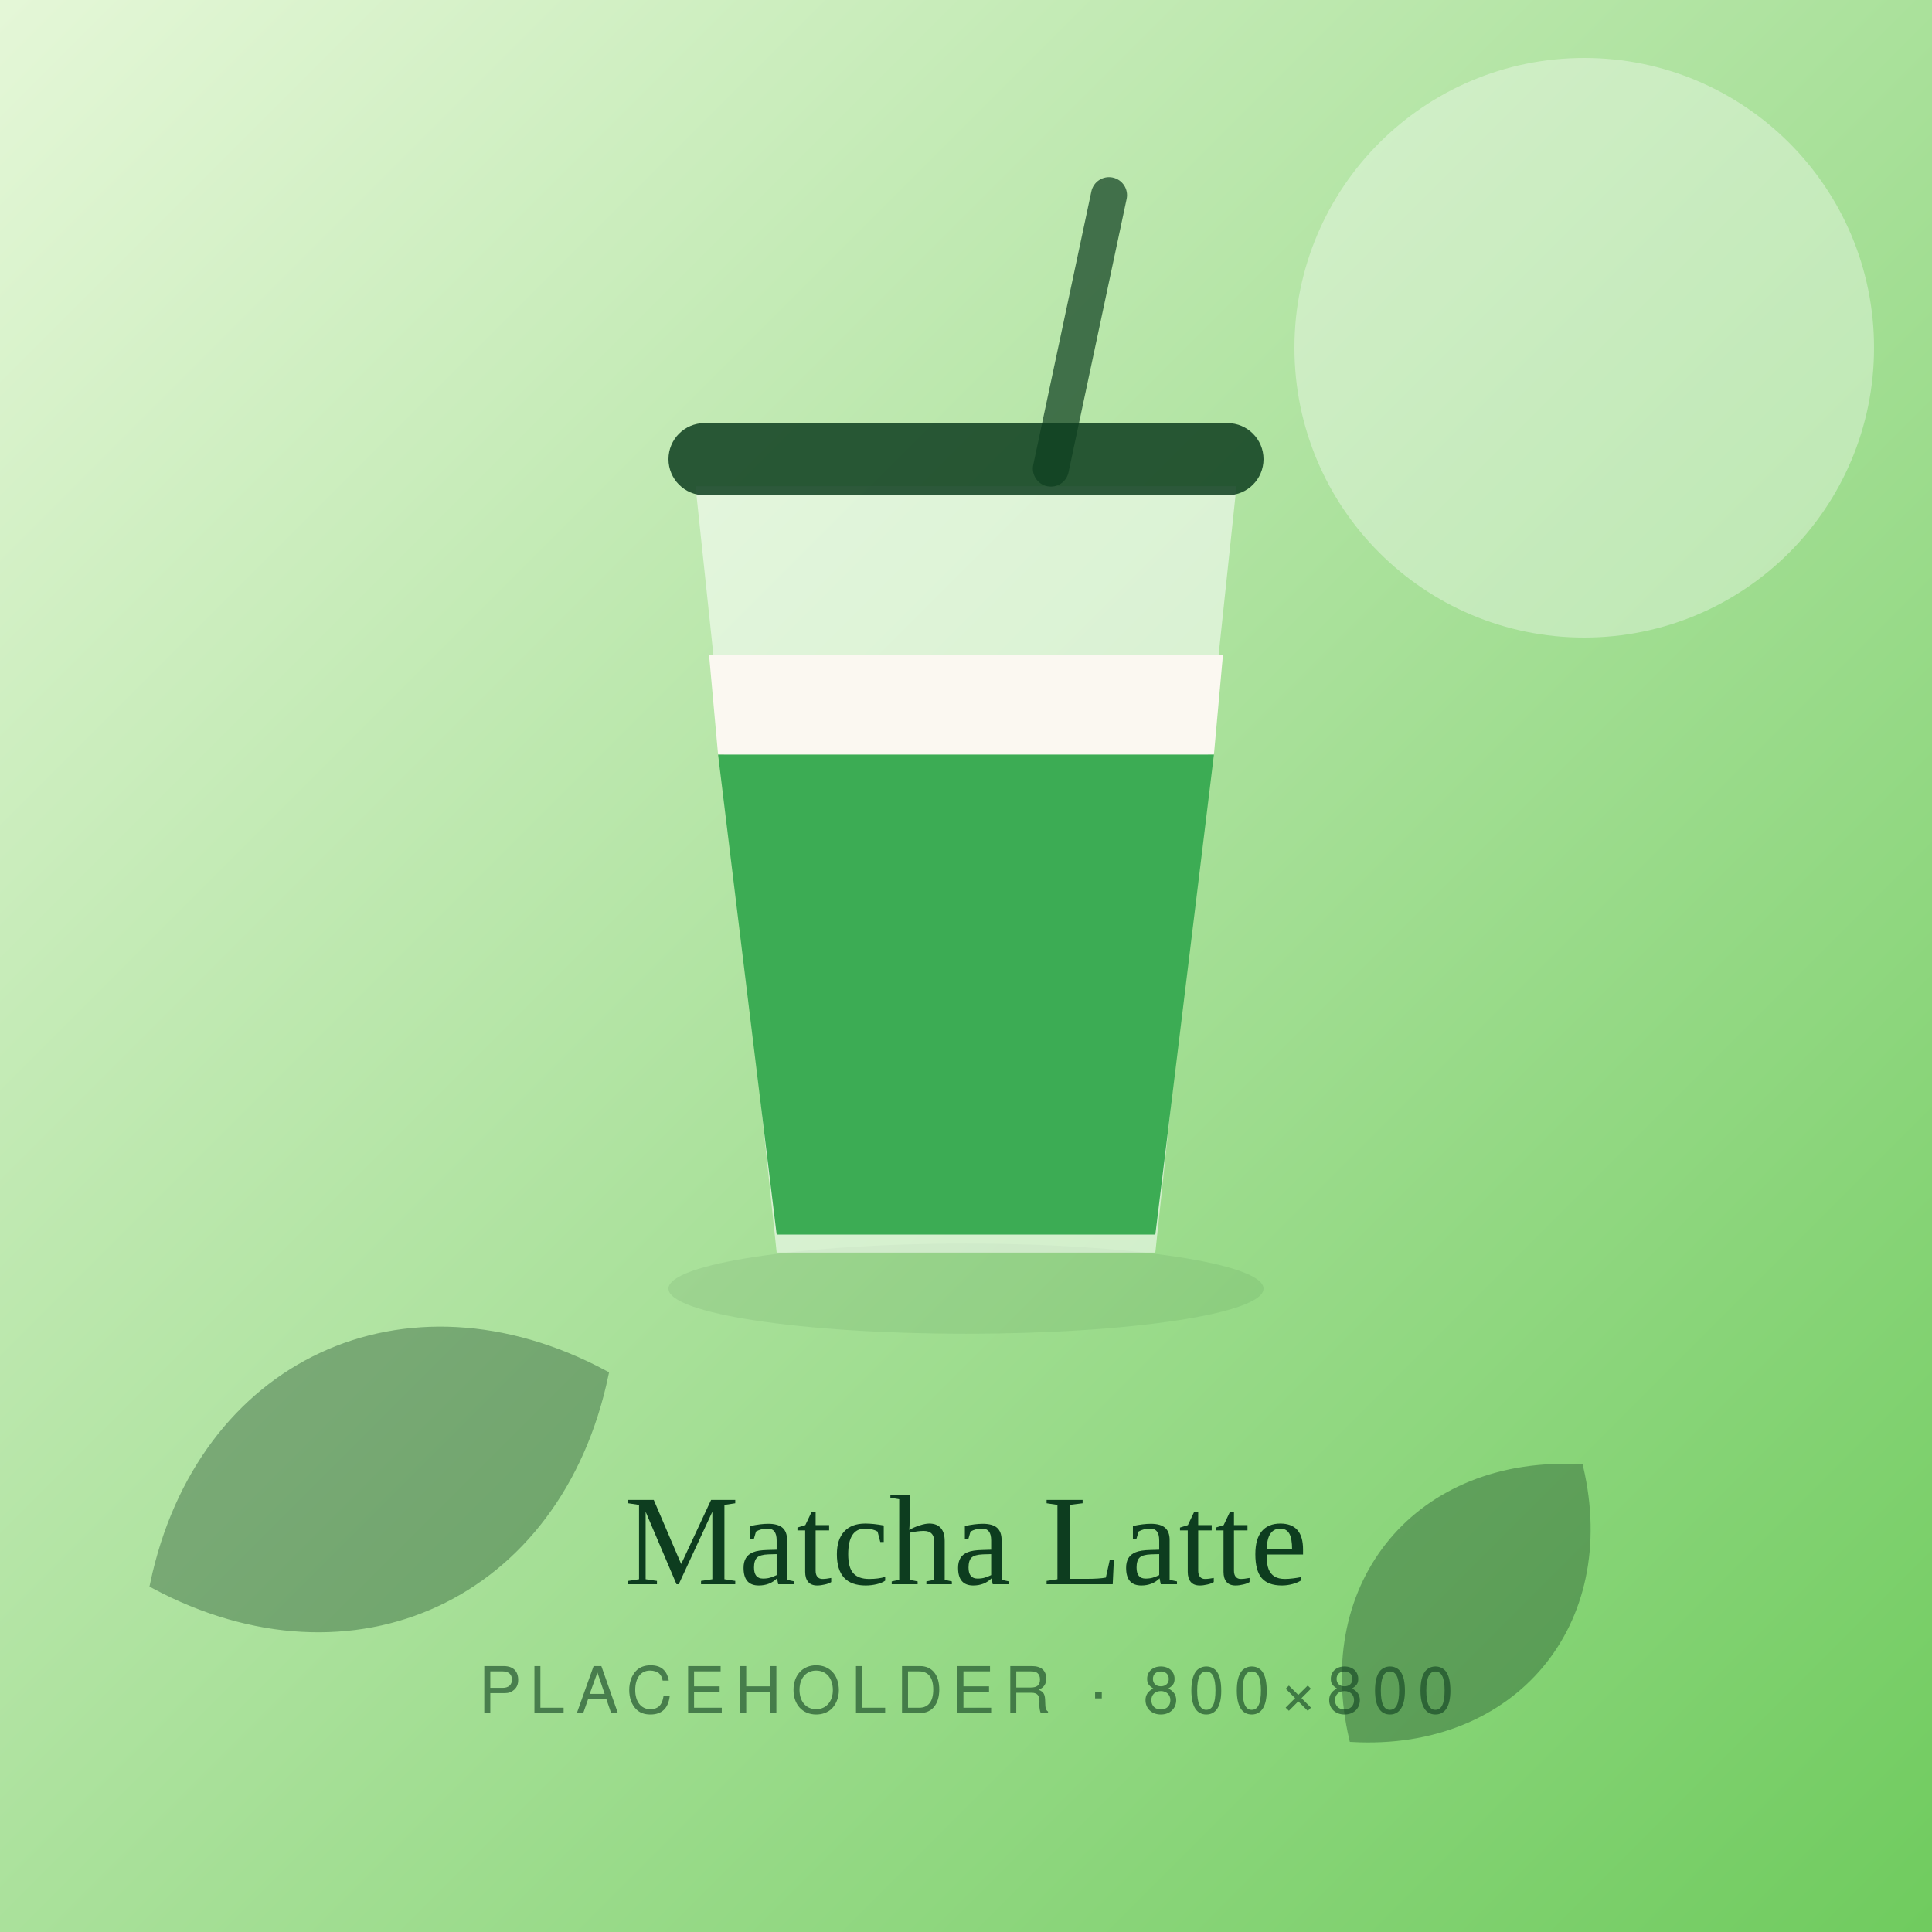
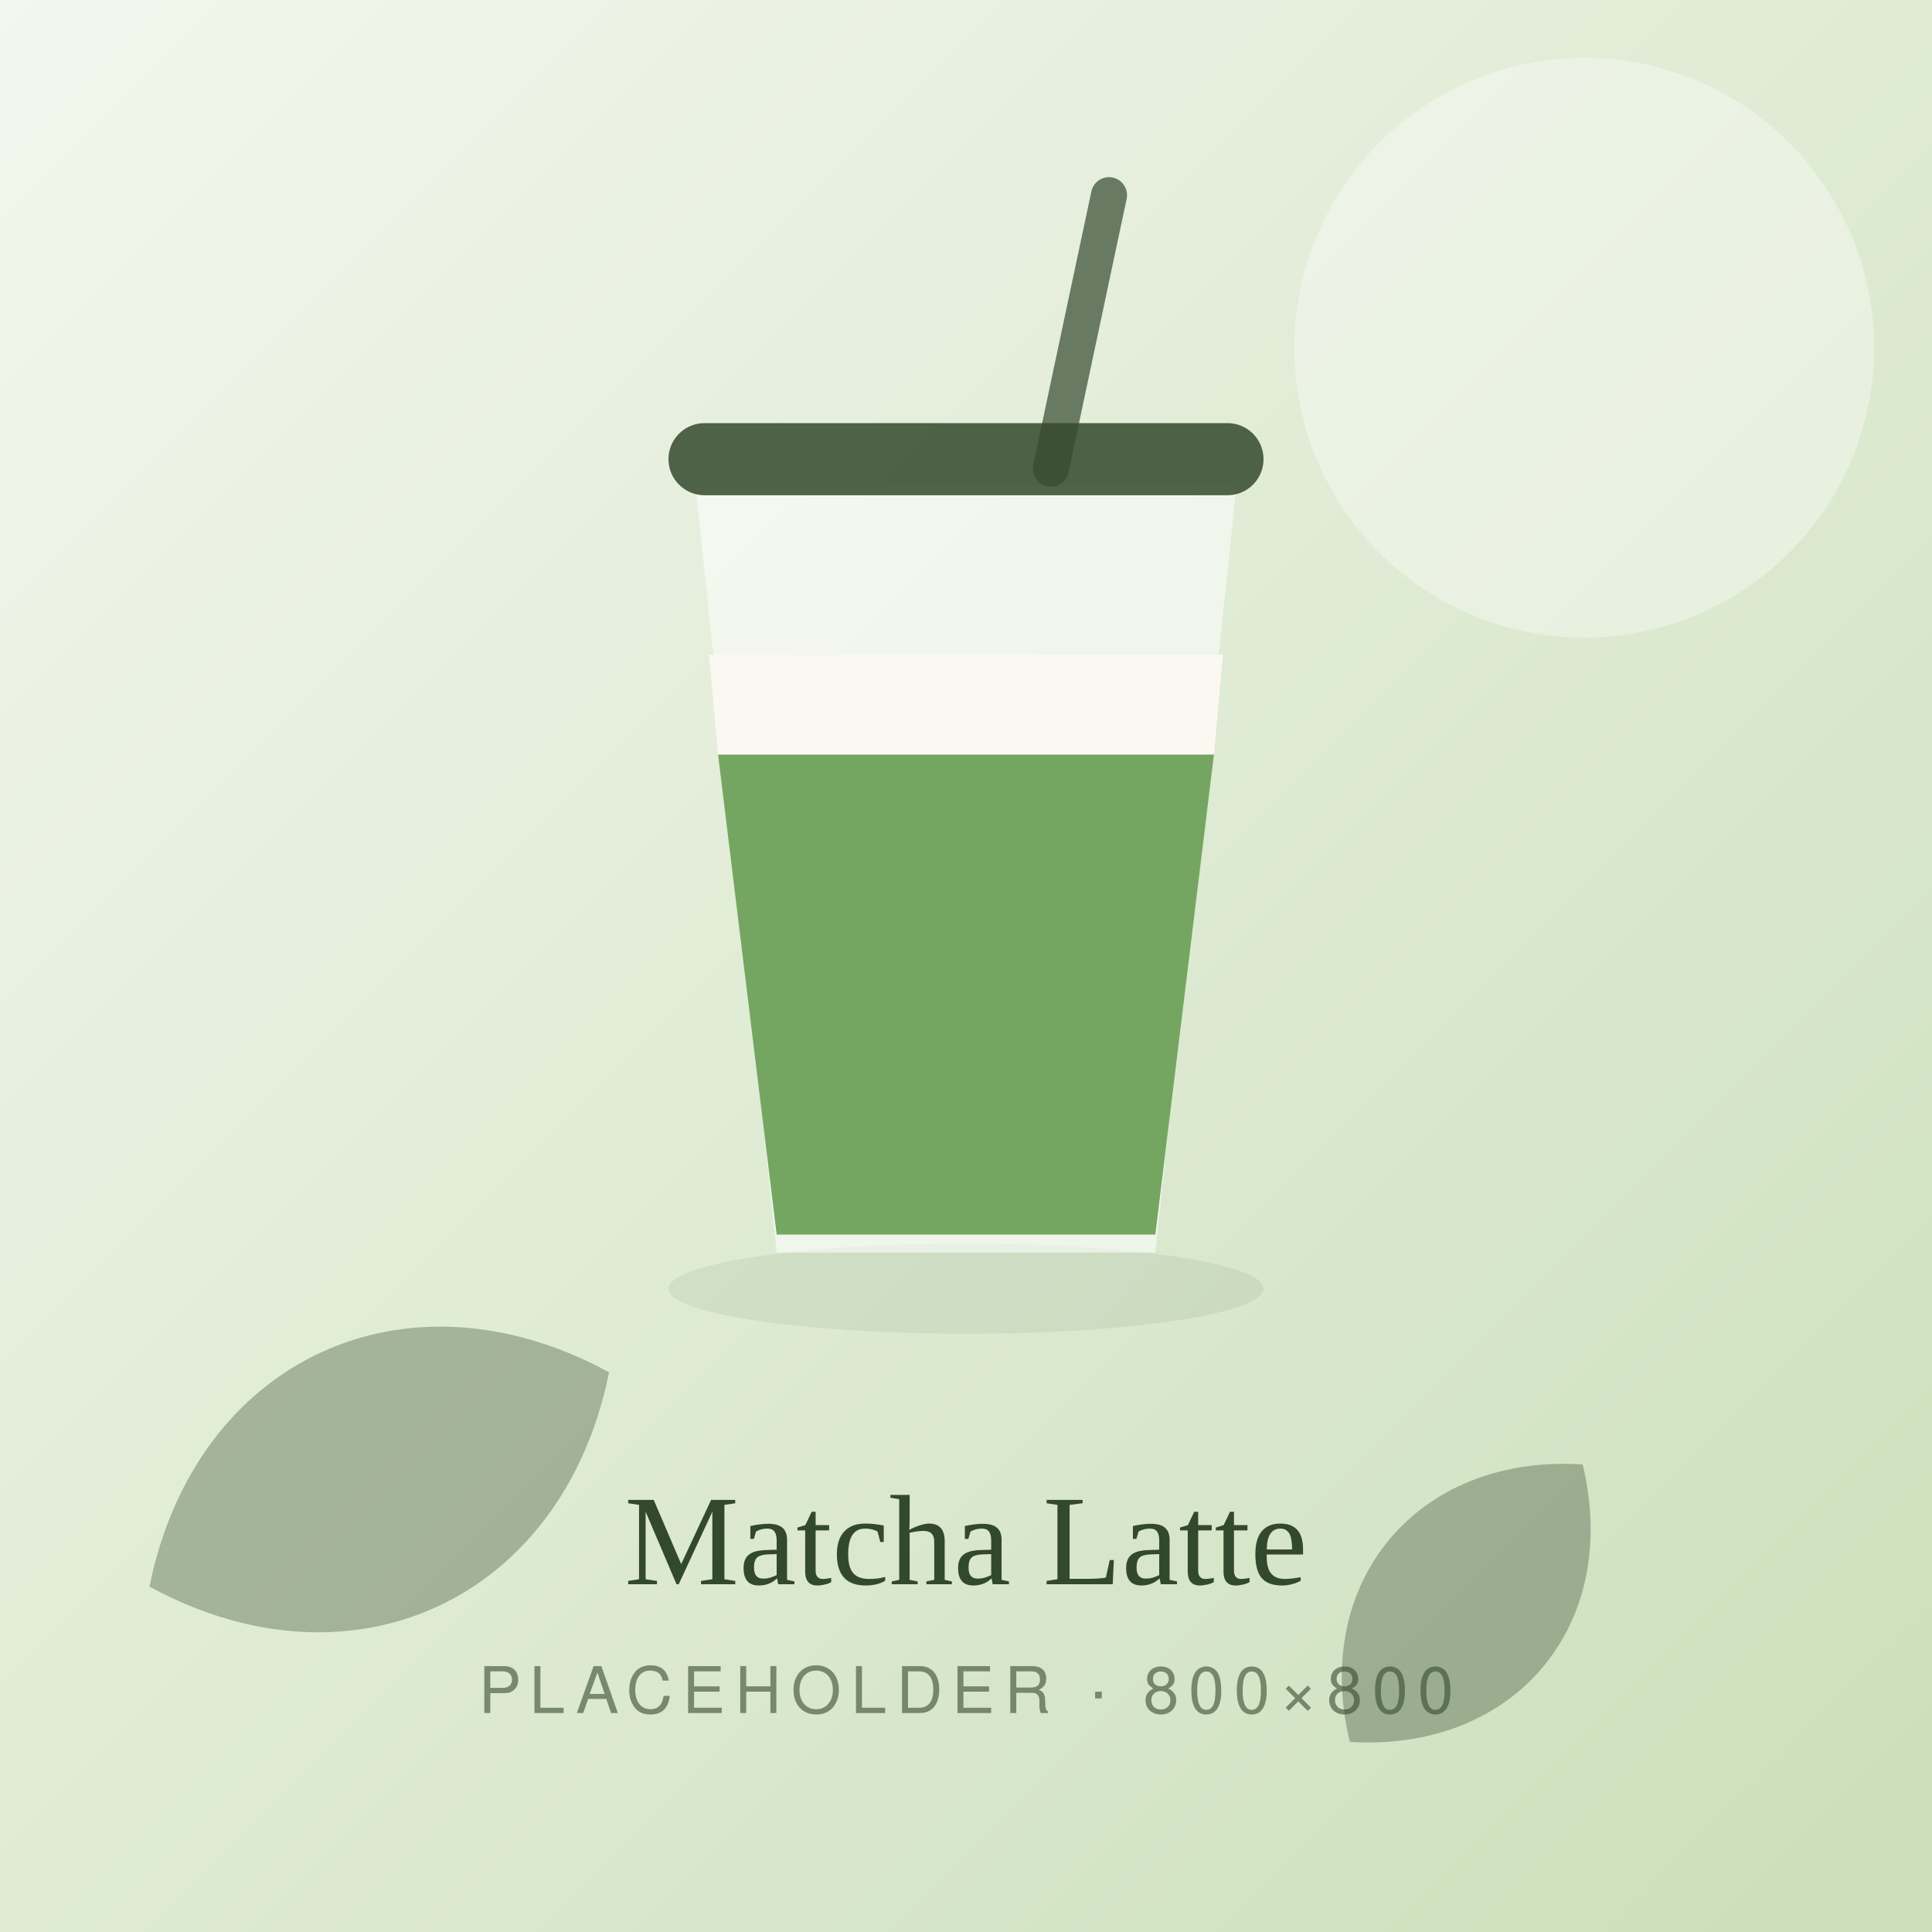
<svg xmlns="http://www.w3.org/2000/svg" width="800" height="800" viewBox="0 0 800 800" role="img" aria-label="Matcha Latte">
  <defs>
    <linearGradient id="bg" x1="0" y1="0" x2="1" y2="1">
-       <stop offset="0" stop-color="#E5F7D8" />
-       <stop offset="1" stop-color="#6FCB5E" />
+       <stop offset="0" stop-color="#F3F7EE" />
+       <stop offset="1" stop-color="#CBDFBA" />
    </linearGradient>
  </defs>
  <rect width="100%" height="100%" fill="url(#bg)" />
  <circle cx="656" cy="144" r="120" fill="#ffffff" opacity="0.35" />
-   <path transform="translate(64 656) rotate(-25) scale(1.866667)" d="M0 0 C 30 -40, 80 -40, 110 0 C 80 40, 30 40, 0 0 Z M 0 0 L 110 0" fill="#0D3D1F" stroke="#0D3D1F" stroke-width="2" opacity="0.35" />
-   <path transform="translate(560 720) rotate(-50) scale(1.333333)" d="M0 0 C 30 -40, 80 -40, 110 0 C 80 40, 30 40, 0 0 Z M 0 0 L 110 0" fill="#0D3D1F" stroke="#0D3D1F" stroke-width="2" opacity="0.35" />
+   <path transform="translate(64 656) rotate(-25) scale(1.866667)" d="M0 0 C 30 -40, 80 -40, 110 0 C 80 40, 30 40, 0 0 Z M 0 0 L 110 0" fill="#33492D" stroke="#33492D" stroke-width="2" opacity="0.35" />
+   <path transform="translate(560 720) rotate(-50) scale(1.333333)" d="M0 0 C 30 -40, 80 -40, 110 0 C 80 40, 30 40, 0 0 Z M 0 0 L 110 0" fill="#33492D" stroke="#33492D" stroke-width="2" opacity="0.35" />
  <g>
-     <ellipse cx="400" cy="533.6" rx="123.2" ry="18.667" fill="#0D3D1F" opacity="0.08" />
+     <ellipse cx="400" cy="533.6" rx="123.2" ry="18.667" fill="#33492D" opacity="0.08" />
    <path d="M 288 201.333 L 512 201.333 L 478.4 518.667 L 321.6 518.667 Z" fill="#ffffff" opacity="0.55" />
-     <path d="M 297.333 312.4 L 502.667 312.4 L 478.4 511.2 L 321.6 511.2 Z" fill="#3CAC54" />
+     <path d="M 297.333 312.4 L 502.667 312.4 L 478.4 511.2 L 321.6 511.2 Z" fill="#74A662" />
    <path d="M 293.6 271.147 L 506.4 271.147 L 502.667 312.4 L 297.333 312.4 Z" fill="#FBF8F1" />
-     <rect x="276.8" y="175.2" width="246.4" height="29.867" rx="14.933" fill="#0D3D1F" opacity="0.85" />
-     <rect x="426.133" y="70.667" width="14.933" height="130.667" rx="7.467" fill="#0D3D1F" opacity="0.7" transform="rotate(12 433.6 201.3333)" />
+     <rect x="276.8" y="175.2" width="246.4" height="29.867" rx="14.933" fill="#33492D" opacity="0.85" />
+     <rect x="426.133" y="70.667" width="14.933" height="130.667" rx="7.467" fill="#33492D" opacity="0.7" transform="rotate(12 433.6 201.3333)" />
  </g>
-   <text x="50%" y="656" text-anchor="middle" font-family="Georgia, 'Times New Roman', serif" font-size="53.333" fill="#0D3D1F">Matcha Latte</text>
-   <text x="50%" y="709.333" text-anchor="middle" font-family="Helvetica, Arial, sans-serif" font-size="26.667" letter-spacing="4" fill="#0D3D1F" opacity="0.6">PLACEHOLDER · 800×800</text>
+   <text x="50%" y="656" text-anchor="middle" font-family="Georgia, 'Times New Roman', serif" font-size="53.333" fill="#33492D">Matcha Latte</text>
+   <text x="50%" y="709.333" text-anchor="middle" font-family="Helvetica, Arial, sans-serif" font-size="26.667" letter-spacing="4" fill="#33492D" opacity="0.6">PLACEHOLDER · 800×800</text>
</svg>
